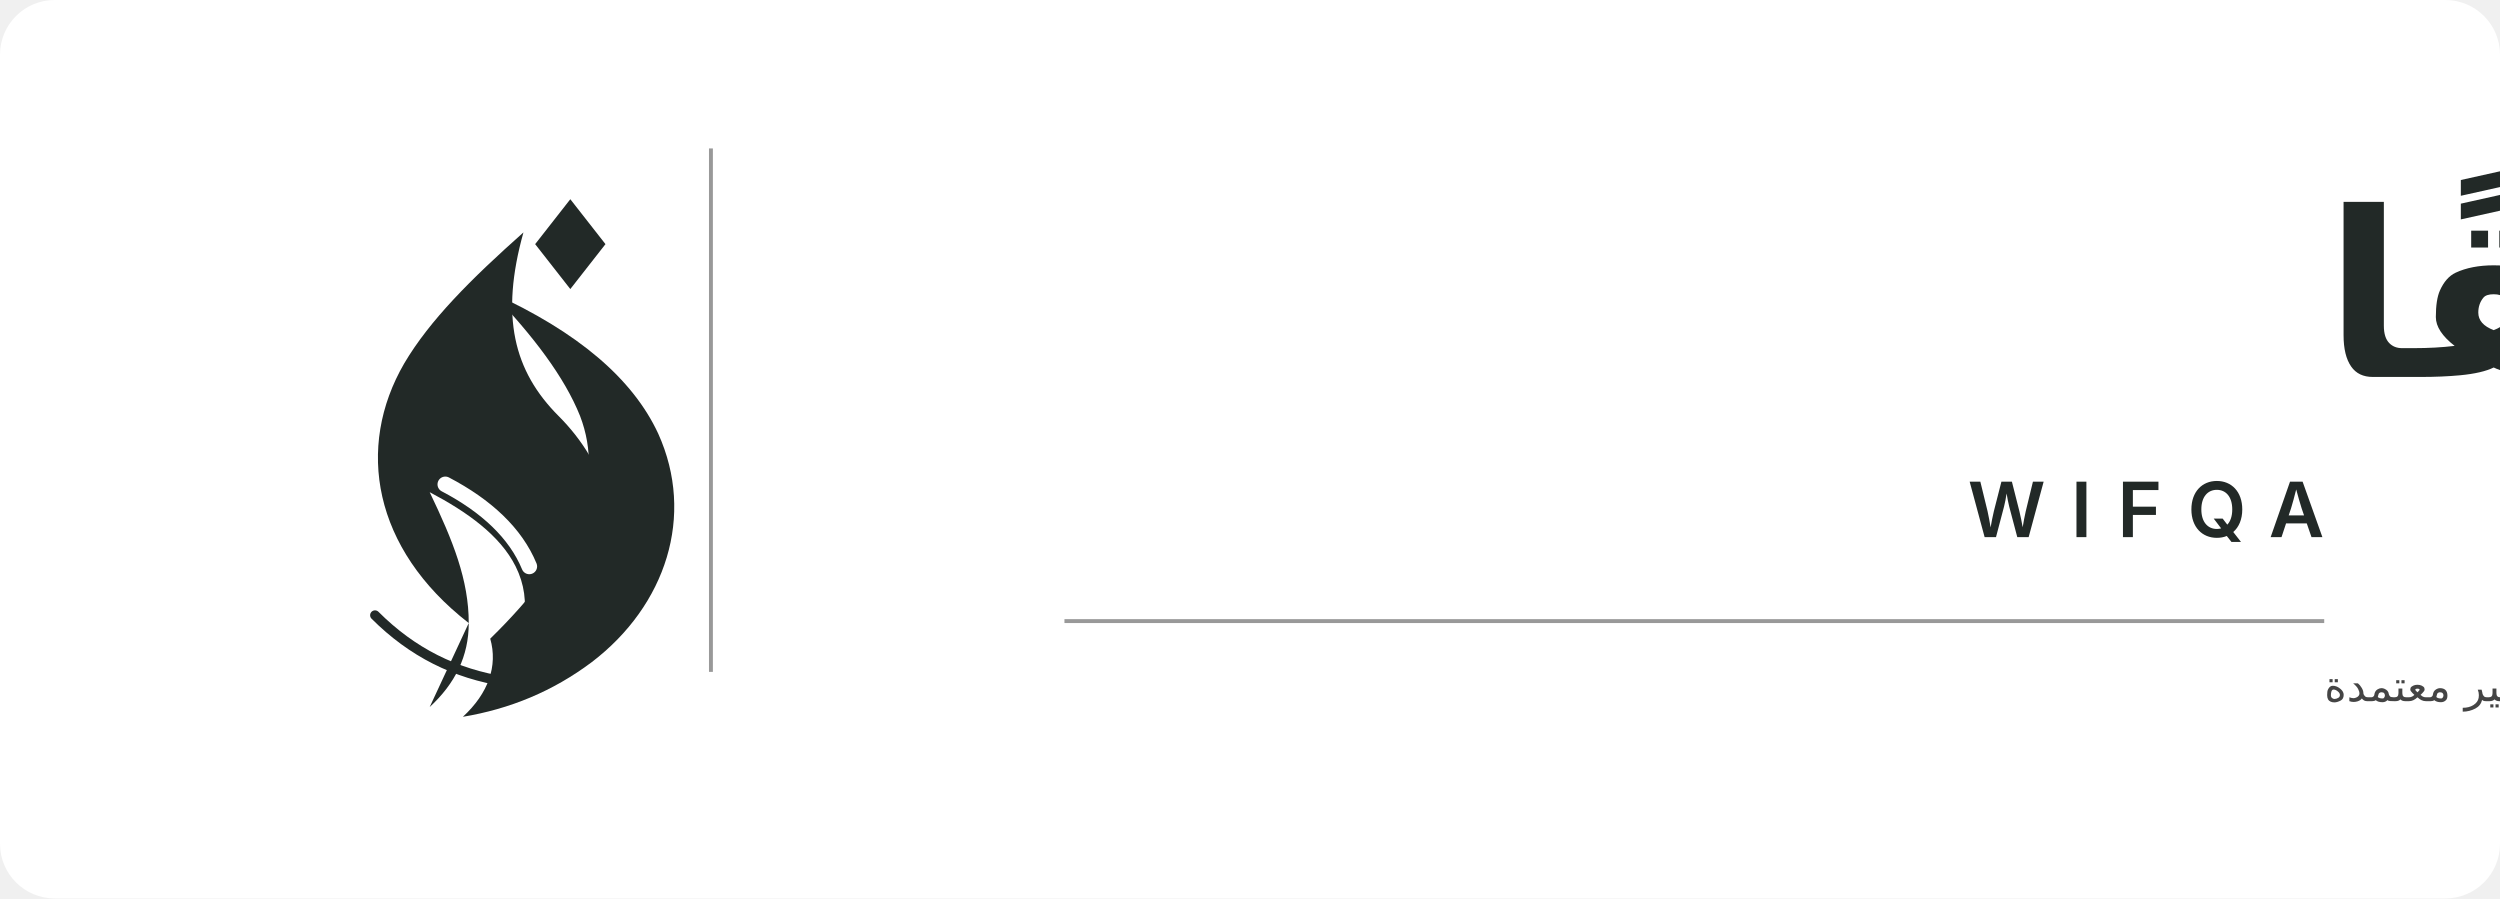
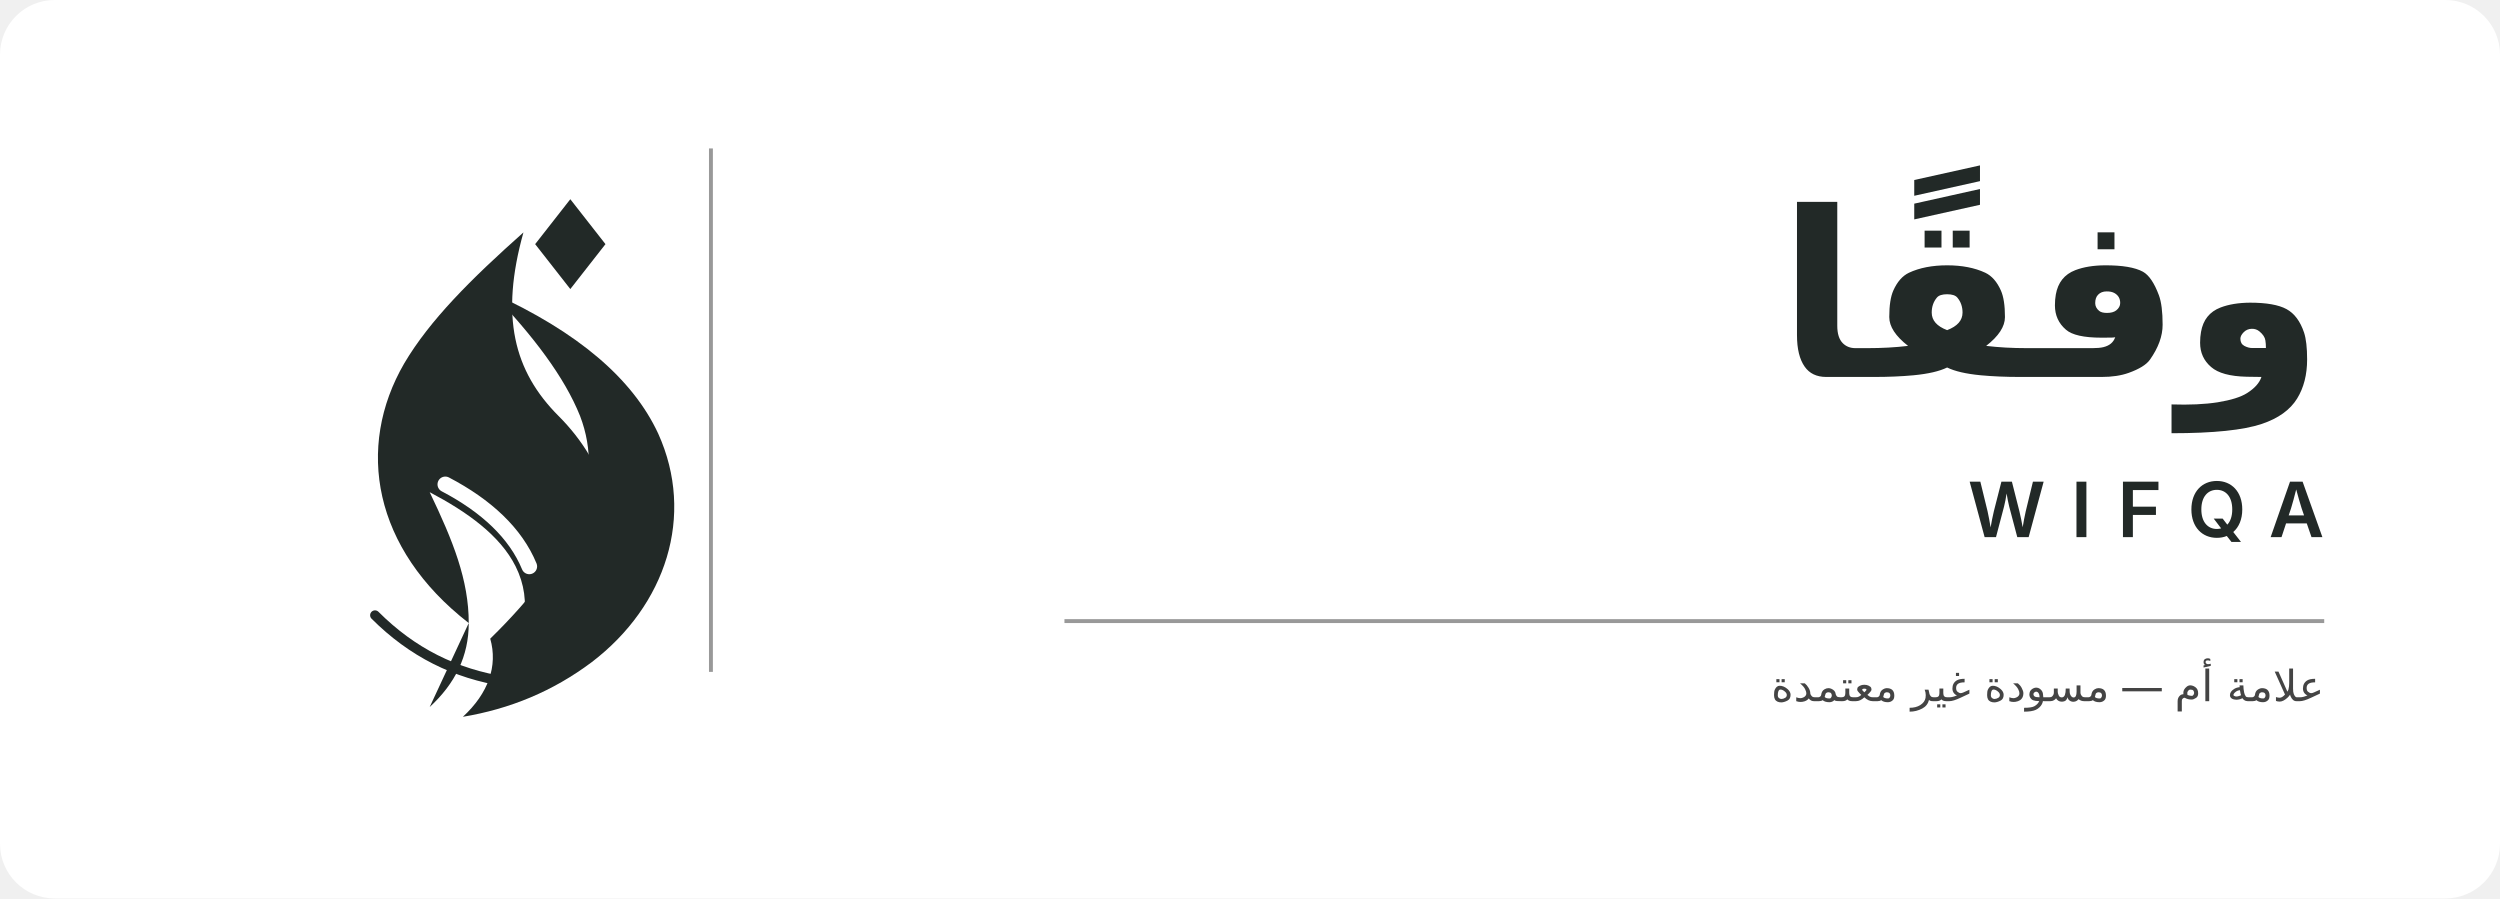
<svg xmlns="http://www.w3.org/2000/svg" width="1280" height="460" viewBox="0 0 1280 460" role="img" aria-labelledby="title desc">
  <rect width="1280" height="460" rx="28" fill="#fff" />
  <path d="M240 319c-49-38-58-90-33-133 13-22 34-43 61-67-12 43-5 71 18 94 25 25 34 58 23 86-9 24-28 39-55 48 15-19 19-39 10-57-8-16-25-28-44-38 12 25 20 45 20 67 0 17-7 31-20 43Z" fill="#222927" />
  <path d="M251 327c44-43 59-80 46-114-8-20-24-41-45-63 44 20 72 44 85 72 19 42 4 88-34 117-20 15-42 24-66 28 13-12 18-26 14-40Z" fill="#222927" />
  <path d="M228 248c21 11 36 25 43 42" fill="none" stroke="#fff" stroke-width="8" stroke-linecap="round" />
  <path d="M274 125 292 102 310 125 292 148Z" fill="#222927" />
  <path d="M192 315c19 19 41 30 67 34" fill="none" stroke="#222927" stroke-width="5" stroke-linecap="round" />
  <path d="M364 76v268" stroke="#999" stroke-width="2" />
-   <text x="1190" y="193" text-anchor="end" direction="rtl" unicode-bidi="plaintext" font-family="Tajawal, 'IBM Plex Arabic', Tahoma, sans-serif" font-size="118" font-weight="700" fill="#222927">وفقًا</text>
+   <text x="1190" y="193" text-anchor="start" direction="rtl" unicode-bidi="plaintext" font-family="Tajawal, 'IBM Plex Arabic', Tahoma, sans-serif" font-size="118" font-weight="700" fill="#222927">وفقًا</text>
  <text x="1190" y="275" text-anchor="end" font-family="Inter, 'Plus Jakarta Sans', Arial, sans-serif" font-size="39" font-weight="600" letter-spacing="13" fill="#222927">WIFQA</text>
  <path d="M545 318h645" stroke="#999" stroke-width="2" />
-   <text x="1190" y="359" text-anchor="end" direction="rtl" unicode-bidi="plaintext" font-family="Tajawal, 'IBM Plex Arabic', Tahoma, sans-serif" font-size="22" fill="#444">علامة أم — مسودة غير معتمدة</text>
+   <text x="1190" y="359" text-anchor="start" direction="rtl" unicode-bidi="plaintext" font-family="Tajawal, 'IBM Plex Arabic', Tahoma, sans-serif" font-size="22" fill="#444">علامة أم — مسودة غير معتمدة</text>
</svg>
